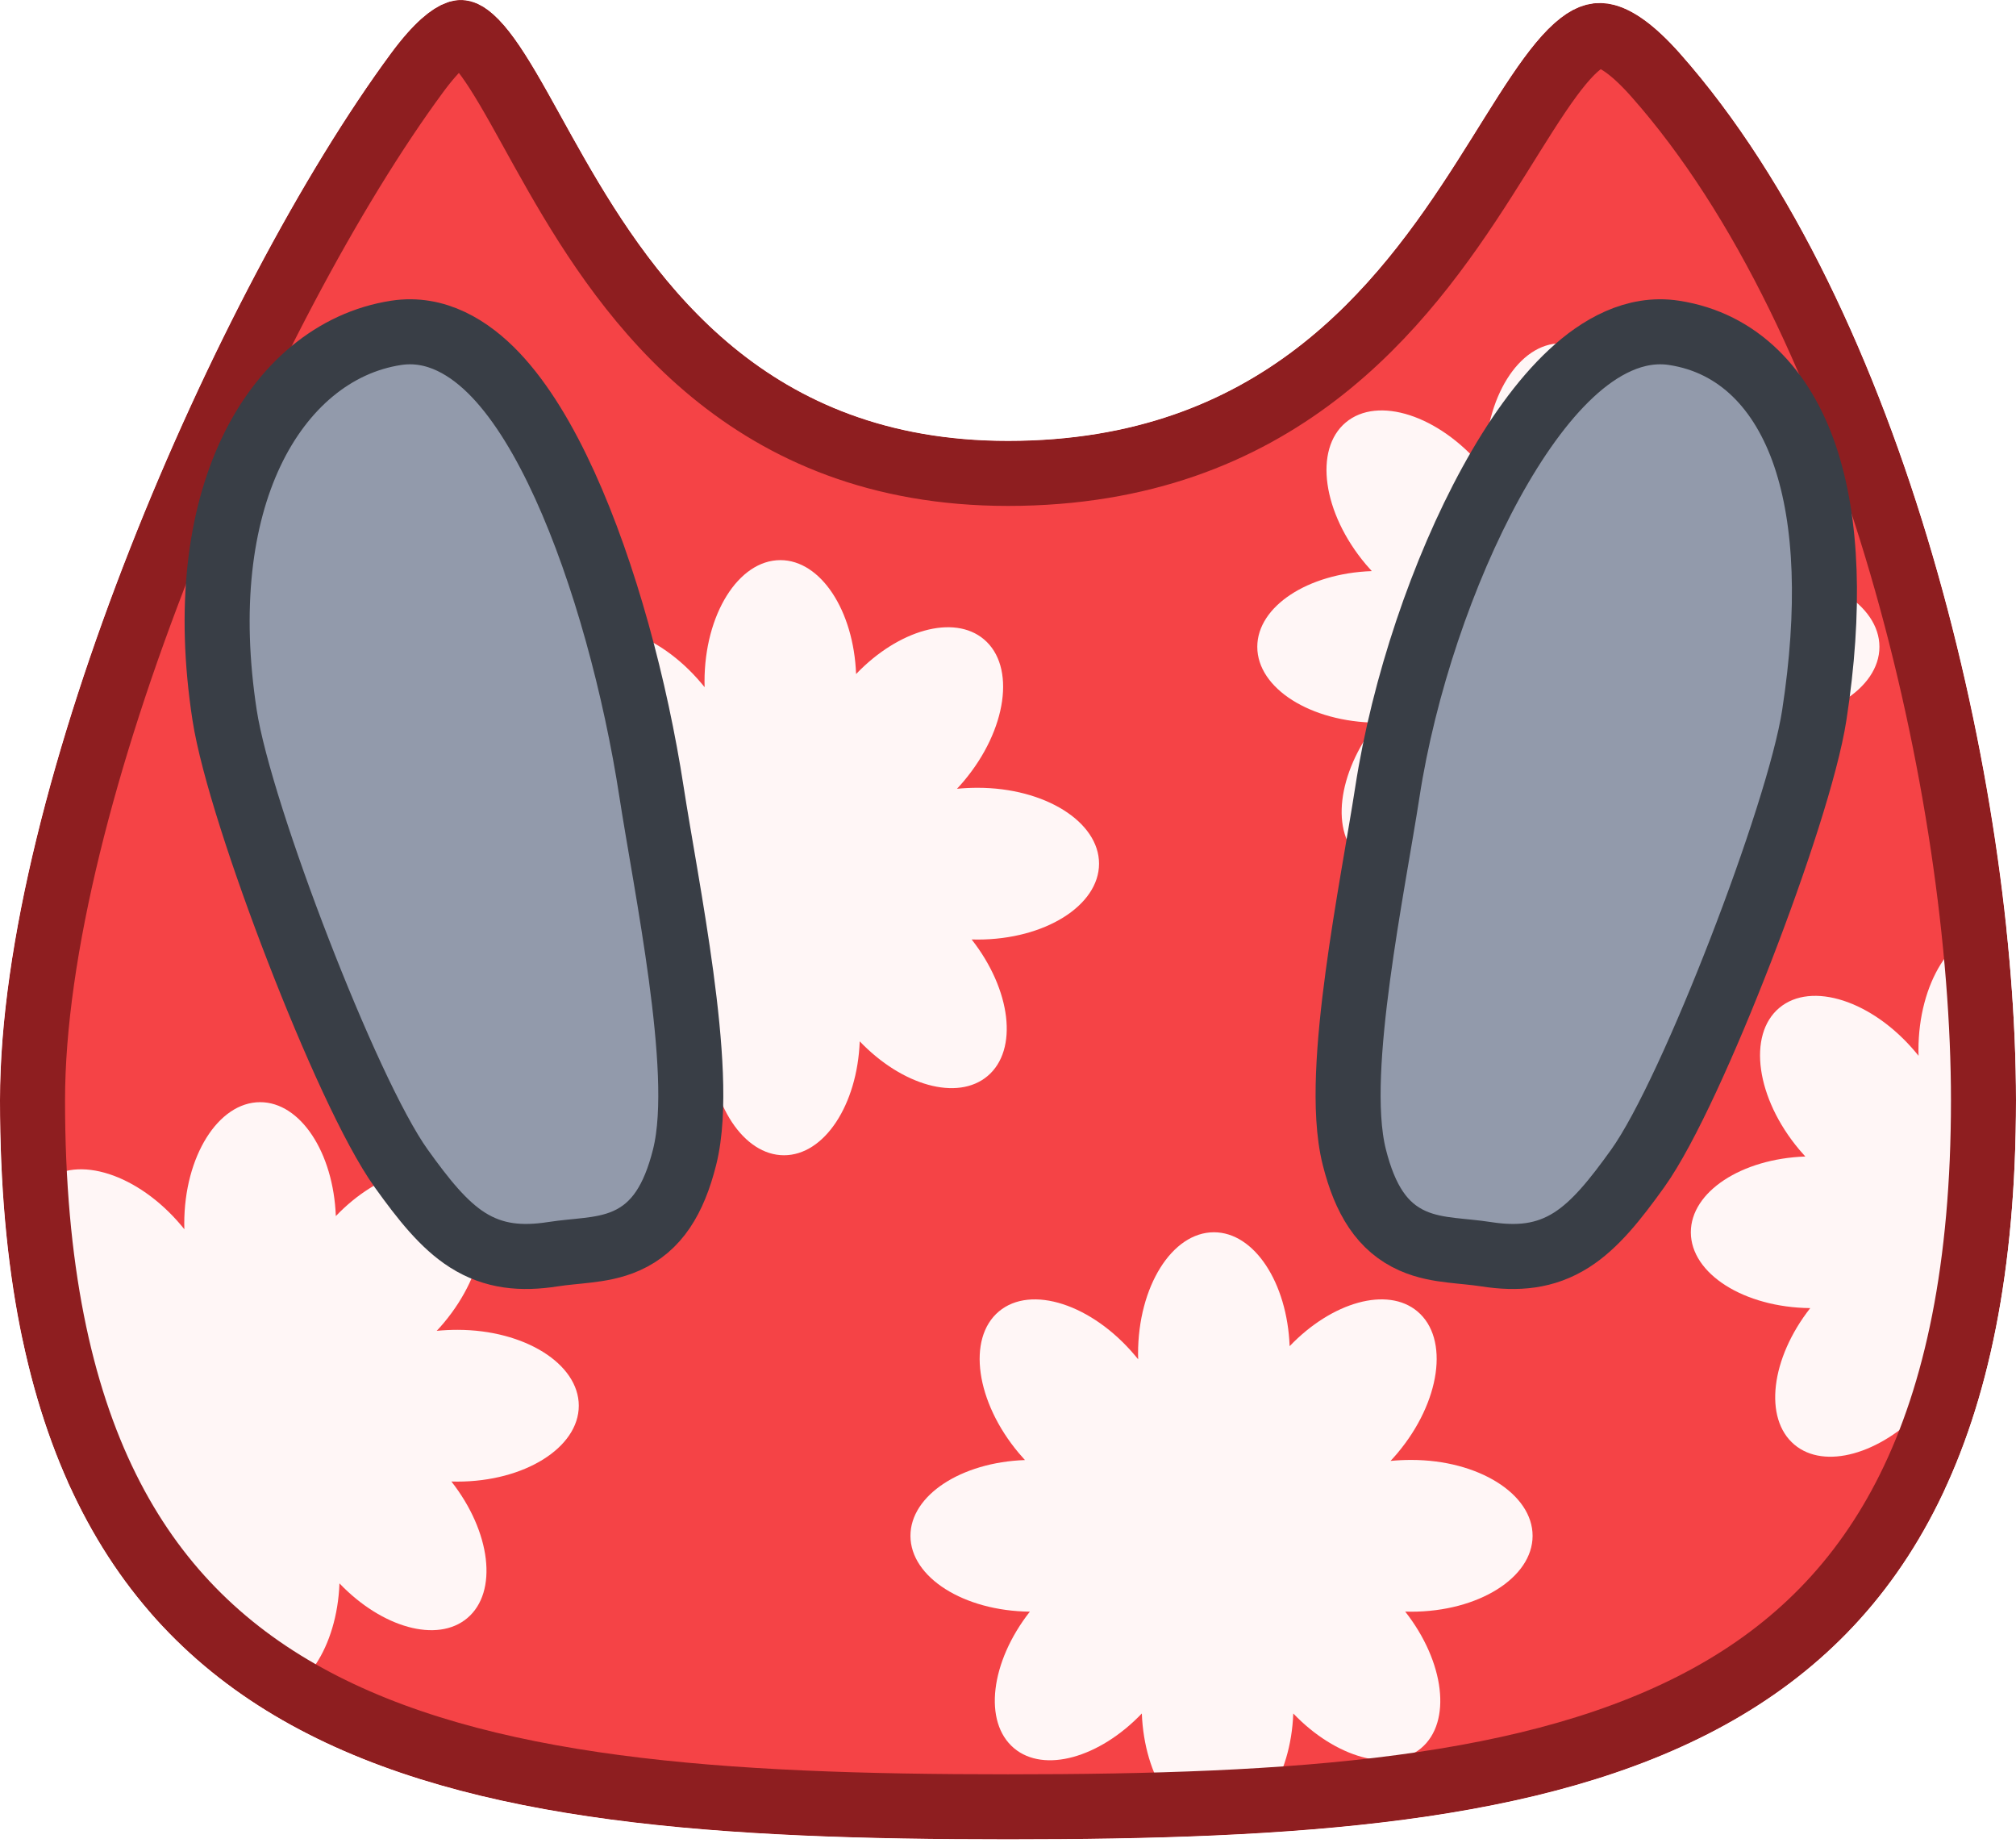
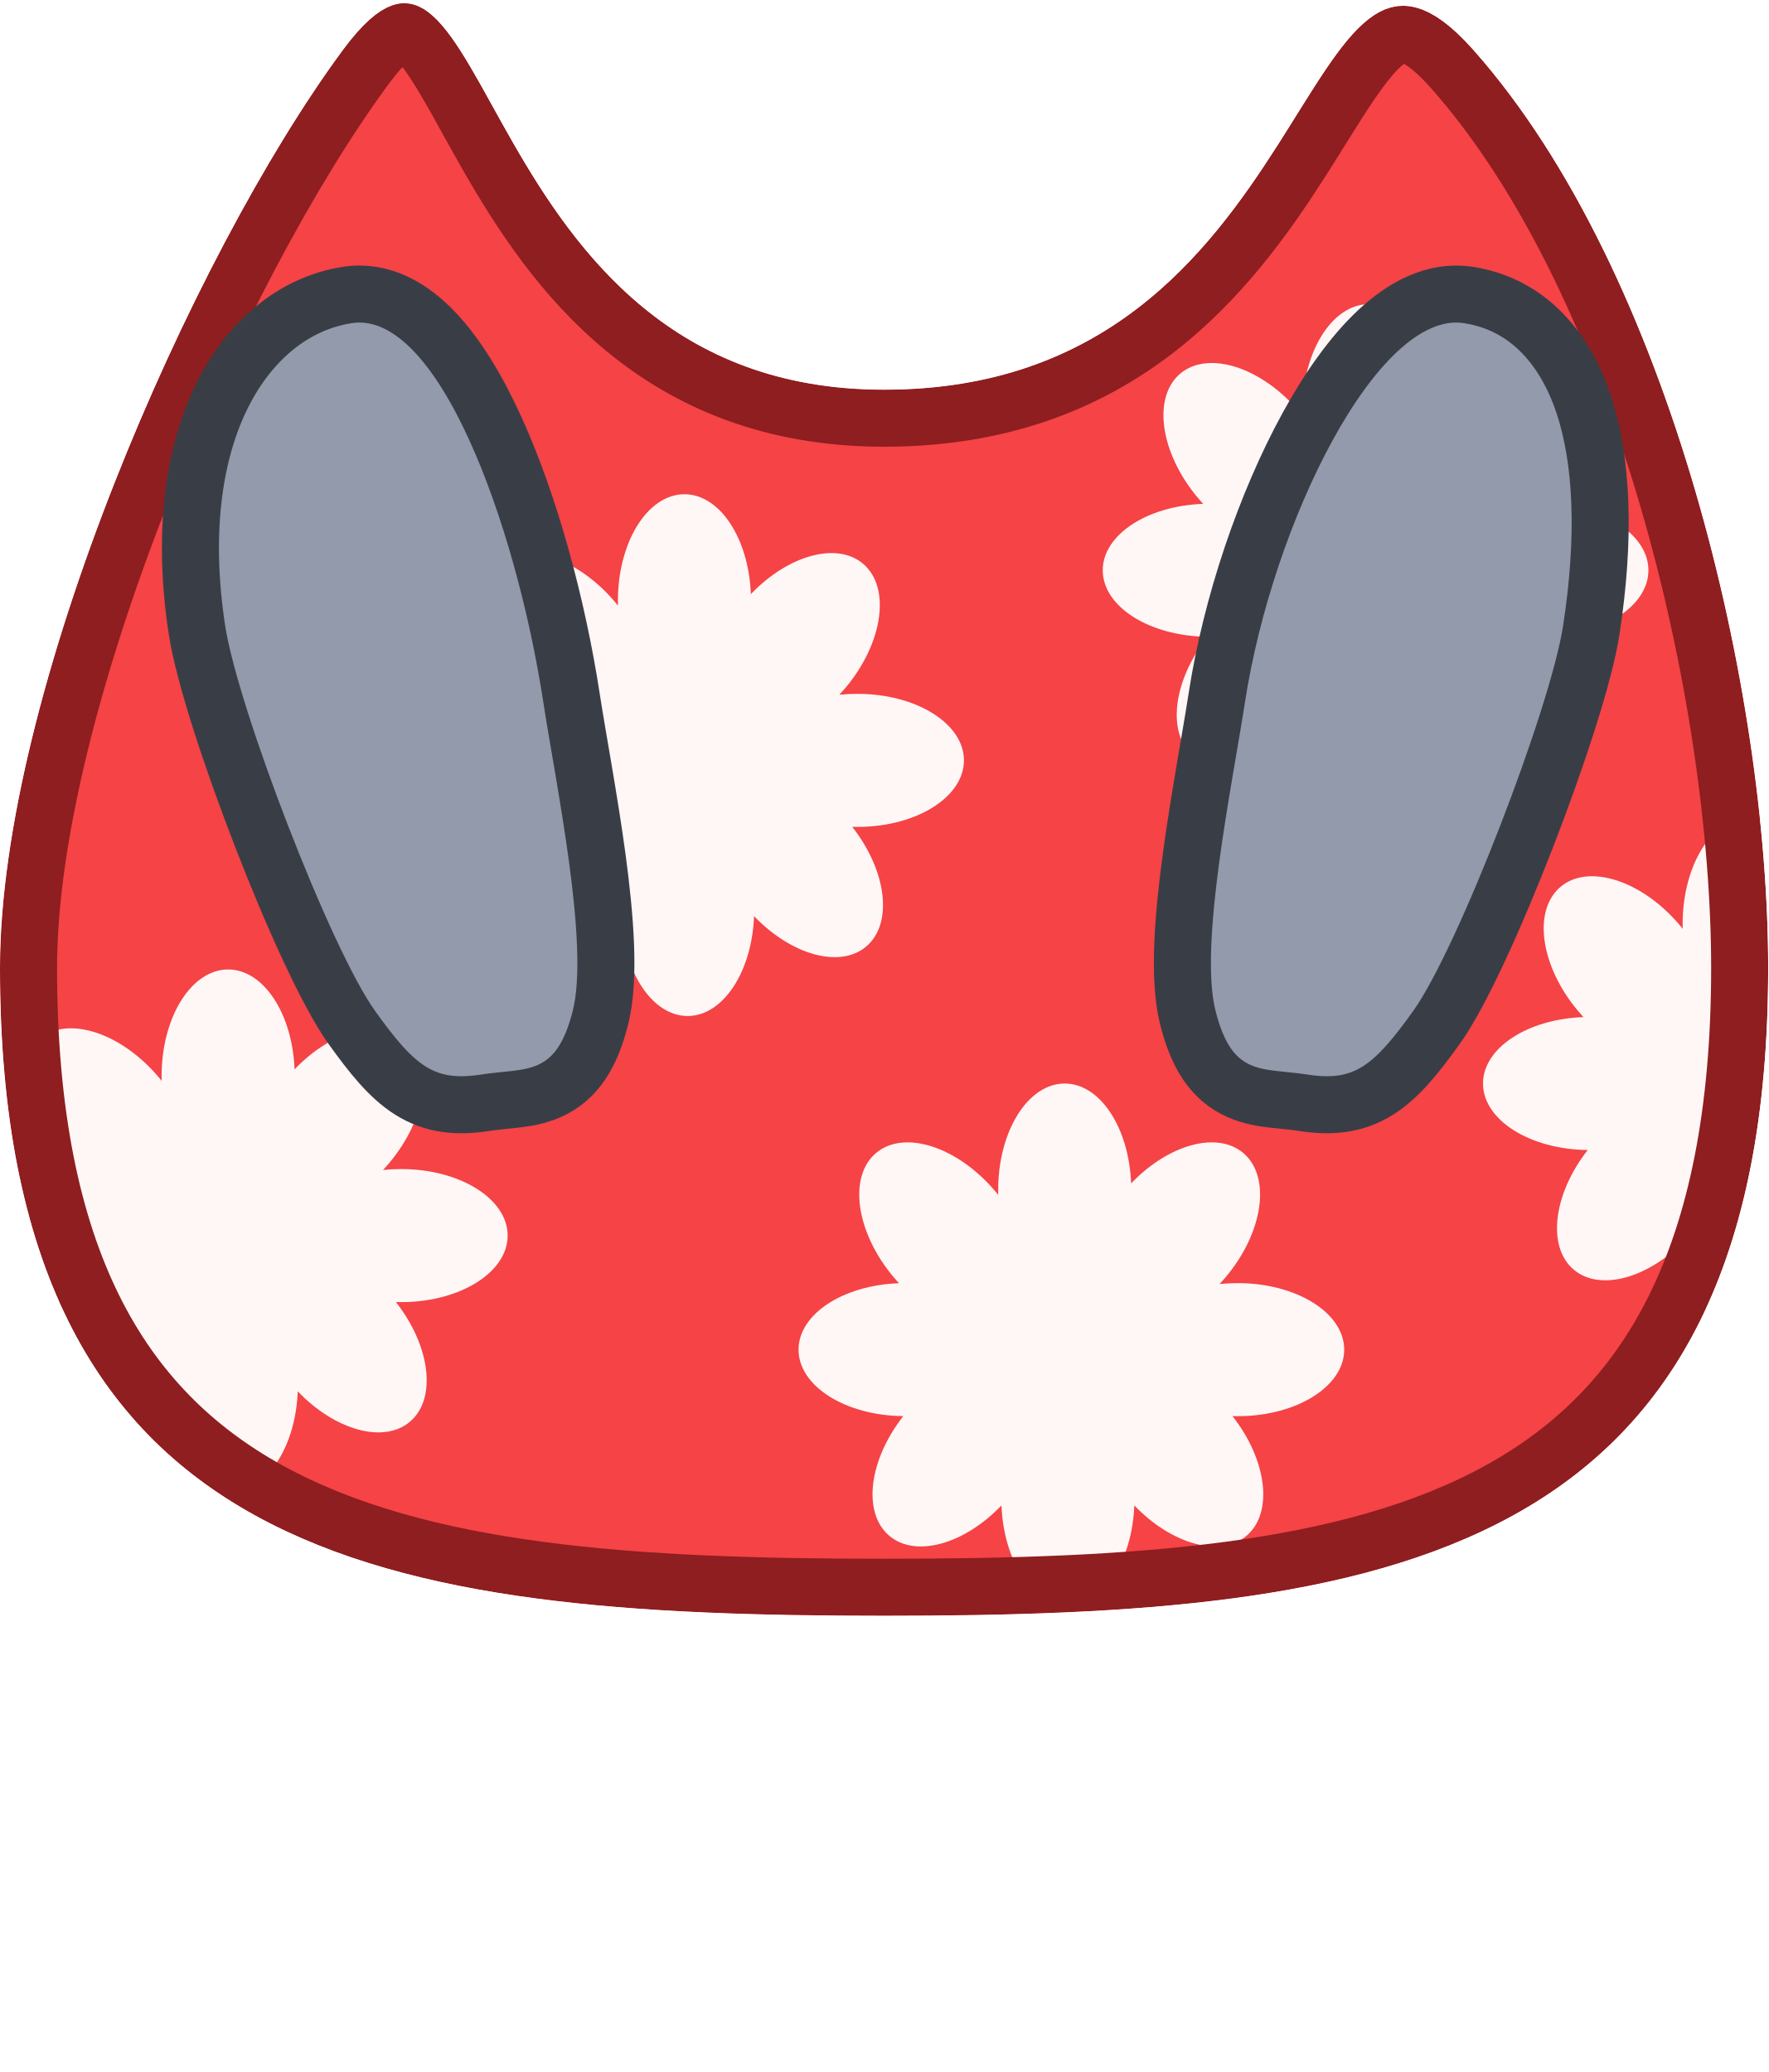
- <svg xmlns="http://www.w3.org/2000/svg" width="93" height="85" viewBox="0 0 93 85" fill="none">
+ <svg xmlns="http://www.w3.org/2000/svg" width="93" height="109" viewBox="0 0 93 109" fill="none">
  <mask id="mask0_257_561" style="mask-type:alpha" maskUnits="userSpaceOnUse" x="0" y="0" width="93" height="85">
-     <path d="M21.13 1.526C21.233 1.492 21.366 1.434 21.758 1.781C22.221 2.192 22.755 2.941 23.433 4.091C24.124 5.263 24.776 6.508 25.664 8.058C29.061 13.985 34.556 21.834 46.5 21.834C58.894 21.834 64.71 14.152 68.467 8.271C69.427 6.768 70.194 5.481 70.959 4.347C71.722 3.215 72.347 2.452 72.909 2.018C73.409 1.631 73.74 1.588 74.077 1.675C74.538 1.793 75.285 2.229 76.377 3.462C81.374 9.103 85.169 17.337 87.712 26.032C90.25 34.709 91.5 43.702 91.5 50.751C91.5 58.441 90.255 64.247 88.075 68.645C85.908 73.02 82.778 76.082 78.853 78.243C70.891 82.629 59.653 83.334 46.5 83.334C33.347 83.334 22.109 82.629 14.146 78.243C10.222 76.082 7.092 73.02 4.925 68.645C2.745 64.247 1.5 58.441 1.5 50.751C1.5 43.827 3.918 34.689 7.396 25.845C10.867 17.021 15.317 8.676 19.238 3.357C20.204 2.048 20.824 1.629 21.13 1.526Z" fill="#87D1FF" stroke="#3696D6" stroke-width="3" />
+     <path d="M21.13 1.692C21.233 1.658 21.366 1.6 21.758 1.947C22.221 2.358 22.755 3.107 23.433 4.257C24.124 5.429 24.776 6.674 25.664 8.224C29.061 14.151 34.556 22 46.5 22C58.894 22 64.71 14.318 68.467 8.438C69.427 6.934 70.194 5.647 70.959 4.513C71.722 3.381 72.347 2.618 72.909 2.184C73.409 1.797 73.74 1.754 74.077 1.841C74.538 1.959 75.285 2.395 76.377 3.628C81.374 9.269 85.169 17.504 87.712 26.198C90.25 34.875 91.5 43.868 91.5 50.917C91.5 58.608 90.255 64.413 88.075 68.811C85.908 73.186 82.778 76.248 78.853 78.409C70.891 82.795 59.653 83.5 46.5 83.5C33.347 83.5 22.109 82.795 14.146 78.409C10.222 76.248 7.092 73.186 4.925 68.811C2.745 64.413 1.5 58.608 1.5 50.917C1.5 43.993 3.918 34.855 7.396 26.011C10.867 17.187 15.317 8.842 19.238 3.523C20.204 2.214 20.824 1.795 21.13 1.692Z" fill="#87D1FF" stroke="#3696D6" stroke-width="3" />
  </mask>
  <g mask="url(#mask0_257_561)">
-     <path d="M93 50.751C93 82.124 72.705 84.834 46.5 84.834C20.295 84.834 0 82.124 0 50.751C0 36.345 9.992 13.37 18.031 2.467C26.069 -8.436 24.328 20.334 46.5 20.334C69.672 20.334 68.203 -8.029 77.5 2.467C87.904 14.213 93 36.345 93 50.751Z" fill="#F54346" />
-     <path d="M12 50.834C13.86 50.834 15.38 53.156 15.492 56.088C17.446 54.046 20.003 53.321 21.389 54.486C22.868 55.73 22.453 58.658 20.463 61.025C20.362 61.145 20.256 61.263 20.146 61.38C20.469 61.349 20.789 61.334 21.101 61.334C24.193 61.334 26.7 62.901 26.7 64.834C26.7 66.767 24.193 68.334 21.101 68.334C21.009 68.334 20.916 68.332 20.823 68.329C22.646 70.651 22.986 73.427 21.556 74.63C20.17 75.795 17.614 75.07 15.66 73.028C15.549 75.96 14.027 78.282 12.167 78.282C10.307 78.282 8.785 75.96 8.674 73.028C6.72 75.07 4.164 75.795 2.778 74.63C1.349 73.428 1.687 70.653 3.508 68.332C0.458 68.301 -2 66.748 -2 64.834C-2 62.968 0.337 61.443 3.282 61.34C3.187 61.236 3.093 61.131 3.004 61.025C1.013 58.658 0.6 55.73 2.079 54.486C3.559 53.243 6.371 54.153 8.361 56.52C8.409 56.577 8.457 56.635 8.504 56.694C8.502 56.607 8.5 56.52 8.5 56.434C8.5 53.341 10.067 50.834 12 50.834Z" fill="#FFF6F6" />
-     <path d="M36 25.834C37.86 25.834 39.38 28.156 39.492 31.088C41.446 29.046 44.003 28.321 45.389 29.486C46.868 30.73 46.453 33.658 44.463 36.025C44.362 36.145 44.255 36.263 44.147 36.38C44.469 36.349 44.789 36.334 45.101 36.334C48.193 36.334 50.7 37.901 50.7 39.834C50.7 41.767 48.193 43.334 45.101 43.334C45.009 43.334 44.916 43.332 44.823 43.329C46.646 45.651 46.986 48.427 45.556 49.63C44.17 50.795 41.614 50.07 39.66 48.028C39.549 50.96 38.027 53.282 36.167 53.282C34.307 53.282 32.785 50.96 32.674 48.028C30.72 50.07 28.164 50.795 26.778 49.63C25.349 48.428 25.687 45.653 27.508 43.332C24.458 43.301 22 41.748 22 39.834C22 37.968 24.337 36.443 27.282 36.34C27.187 36.236 27.093 36.131 27.004 36.025C25.013 33.658 24.6 30.73 26.079 29.486C27.558 28.243 30.371 29.153 32.361 31.52C32.409 31.577 32.457 31.635 32.504 31.694C32.502 31.607 32.5 31.52 32.5 31.434C32.5 28.341 34.067 25.834 36 25.834Z" fill="#FFF6F6" />
-     <path d="M56 56.834C57.86 56.834 59.38 59.156 59.492 62.088C61.446 60.046 64.003 59.321 65.389 60.486C66.868 61.73 66.453 64.658 64.463 67.025C64.362 67.145 64.255 67.263 64.147 67.38C64.469 67.349 64.789 67.334 65.101 67.334C68.193 67.334 70.7 68.901 70.7 70.834C70.7 72.767 68.193 74.334 65.101 74.334C65.009 74.334 64.916 74.332 64.823 74.329C66.646 76.651 66.986 79.427 65.556 80.63C64.17 81.795 61.614 81.07 59.66 79.028C59.549 81.96 58.027 84.282 56.167 84.282C54.307 84.282 52.785 81.96 52.674 79.028C50.72 81.07 48.164 81.795 46.778 80.63C45.349 79.428 45.687 76.653 47.508 74.332C44.458 74.301 42 72.748 42 70.834C42 68.968 44.337 67.443 47.282 67.34C47.187 67.236 47.093 67.131 47.004 67.025C45.013 64.658 44.6 61.73 46.079 60.486C47.559 59.243 50.371 60.153 52.361 62.52C52.409 62.577 52.457 62.635 52.504 62.694C52.502 62.607 52.5 62.52 52.5 62.434C52.5 59.341 54.067 56.834 56 56.834Z" fill="#FFF6F6" />
-     <path d="M72 15.834C73.86 15.834 75.38 18.156 75.492 21.088C77.446 19.046 80.003 18.321 81.389 19.486C82.868 20.73 82.453 23.658 80.463 26.025C80.362 26.145 80.255 26.262 80.147 26.38C80.469 26.349 80.789 26.334 81.101 26.334C84.193 26.334 86.7 27.901 86.7 29.834C86.7 31.767 84.193 33.334 81.101 33.334C81.009 33.334 80.916 33.332 80.823 33.329C82.646 35.651 82.986 38.427 81.556 39.63C80.17 40.795 77.614 40.07 75.66 38.028C75.549 40.96 74.027 43.282 72.167 43.282C70.307 43.282 68.785 40.96 68.674 38.028C66.72 40.07 64.164 40.795 62.778 39.63C61.349 38.428 61.687 35.653 63.508 33.332C60.458 33.301 58 31.748 58 29.834C58 27.968 60.337 26.443 63.282 26.34C63.187 26.236 63.093 26.131 63.004 26.025C61.013 23.658 60.6 20.73 62.079 19.486C63.559 18.243 66.371 19.153 68.361 21.52C68.409 21.577 68.457 21.635 68.504 21.694C68.501 21.607 68.5 21.52 68.5 21.434C68.5 18.341 70.067 15.834 72 15.834Z" fill="#FFF6F6" />
-     <path d="M92 42.834C93.86 42.834 95.38 45.156 95.492 48.088C97.446 46.046 100.003 45.321 101.389 46.486C102.868 47.73 102.453 50.658 100.463 53.025C100.362 53.145 100.256 53.263 100.146 53.38C100.469 53.349 100.789 53.334 101.101 53.334C104.193 53.334 106.7 54.901 106.7 56.834C106.7 58.767 104.193 60.334 101.101 60.334C101.009 60.334 100.916 60.332 100.823 60.329C102.646 62.651 102.986 65.427 101.556 66.63C100.17 67.795 97.614 67.07 95.66 65.028C95.549 67.96 94.027 70.282 92.167 70.282C90.307 70.282 88.785 67.96 88.674 65.028C86.72 67.07 84.164 67.795 82.778 66.63C81.349 65.428 81.687 62.653 83.508 60.332C80.458 60.301 78 58.748 78 56.834C78 54.968 80.337 53.443 83.282 53.34C83.187 53.236 83.093 53.131 83.004 53.025C81.013 50.658 80.6 47.73 82.079 46.486C83.558 45.243 86.371 46.153 88.361 48.52C88.409 48.577 88.457 48.635 88.504 48.694C88.501 48.607 88.5 48.52 88.5 48.434C88.5 45.341 90.067 42.834 92 42.834Z" fill="#FFF6F6" />
-     <path d="M21.13 1.526C21.233 1.492 21.366 1.434 21.758 1.781C22.221 2.192 22.755 2.941 23.433 4.091C24.124 5.263 24.776 6.508 25.664 8.058C29.061 13.985 34.556 21.834 46.5 21.834C58.894 21.834 64.71 14.152 68.467 8.271C69.427 6.768 70.194 5.481 70.959 4.347C71.722 3.215 72.347 2.452 72.909 2.018C73.409 1.631 73.74 1.588 74.077 1.675C74.538 1.793 75.285 2.229 76.377 3.462C81.374 9.103 85.169 17.337 87.712 26.032C90.25 34.709 91.5 43.702 91.5 50.751C91.5 58.441 90.255 64.247 88.075 68.645C85.908 73.02 82.778 76.082 78.853 78.243C70.891 82.629 59.653 83.334 46.5 83.334C33.347 83.334 22.109 82.629 14.146 78.243C10.222 76.082 7.092 73.02 4.925 68.645C2.745 64.247 1.5 58.441 1.5 50.751C1.5 43.827 3.918 34.689 7.396 25.845C10.867 17.021 15.317 8.676 19.238 3.357C20.204 2.048 20.824 1.629 21.13 1.526Z" stroke="#8E1E20" stroke-width="3" />
+     <path d="M93 50.917C93 82.29 72.705 85 46.5 85C20.295 85 0 82.29 0 50.917C0 36.511 9.992 13.536 18.031 2.633C26.069 -8.27 24.328 20.5 46.5 20.5C69.672 20.5 68.203 -7.863 77.5 2.633C87.904 14.379 93 36.511 93 50.917Z" fill="#F54346" />
+     <path d="M12 51C13.86 51 15.38 53.322 15.492 56.254C17.446 54.212 20.003 53.487 21.389 54.652C22.868 55.897 22.453 58.824 20.463 61.191C20.362 61.311 20.256 61.428 20.146 61.546C20.469 61.515 20.789 61.5 21.101 61.5C24.193 61.5 26.7 63.067 26.7 65C26.7 66.933 24.193 68.5 21.101 68.5C21.009 68.5 20.916 68.498 20.823 68.495C22.646 70.817 22.986 73.593 21.556 74.796C20.17 75.961 17.614 75.236 15.66 73.194C15.549 76.126 14.027 78.448 12.167 78.448C10.307 78.448 8.785 76.126 8.674 73.194C6.72 75.236 4.164 75.961 2.778 74.796C1.349 73.594 1.687 70.819 3.508 68.498C0.458 68.467 -2 66.914 -2 65C-2 63.134 0.337 61.609 3.282 61.506C3.187 61.402 3.093 61.297 3.004 61.191C1.013 58.824 0.6 55.896 2.079 54.652C3.559 53.409 6.371 54.319 8.361 56.685C8.409 56.743 8.457 56.801 8.504 56.86C8.502 56.773 8.5 56.686 8.5 56.6C8.5 53.507 10.067 51 12 51Z" fill="#FFF6F6" />
+     <path d="M36 26C37.86 26 39.38 28.322 39.492 31.254C41.446 29.212 44.003 28.487 45.389 29.652C46.868 30.896 46.453 33.824 44.463 36.191C44.362 36.311 44.255 36.428 44.147 36.546C44.469 36.515 44.789 36.5 45.101 36.5C48.193 36.5 50.7 38.067 50.7 40C50.7 41.933 48.193 43.5 45.101 43.5C45.009 43.5 44.916 43.498 44.823 43.495C46.646 45.817 46.986 48.593 45.556 49.796C44.17 50.961 41.614 50.236 39.66 48.194C39.549 51.126 38.027 53.448 36.167 53.448C34.307 53.448 32.785 51.126 32.674 48.194C30.72 50.236 28.164 50.961 26.778 49.796C25.349 48.594 25.687 45.819 27.508 43.498C24.458 43.467 22 41.914 22 40C22 38.134 24.337 36.609 27.282 36.506C27.187 36.402 27.093 36.297 27.004 36.191C25.013 33.824 24.6 30.896 26.079 29.652C27.558 28.409 30.371 29.319 32.361 31.686C32.409 31.743 32.457 31.801 32.504 31.86C32.502 31.773 32.5 31.686 32.5 31.6C32.5 28.507 34.067 26 36 26Z" fill="#FFF6F6" />
+     <path d="M56 57C57.86 57 59.38 59.322 59.492 62.254C61.446 60.212 64.003 59.487 65.389 60.652C66.868 61.897 66.453 64.824 64.463 67.191C64.362 67.311 64.255 67.428 64.147 67.546C64.469 67.515 64.789 67.5 65.101 67.5C68.193 67.5 70.7 69.067 70.7 71C70.7 72.933 68.193 74.5 65.101 74.5C65.009 74.5 64.916 74.498 64.823 74.495C66.646 76.817 66.986 79.593 65.556 80.796C64.17 81.961 61.614 81.236 59.66 79.194C59.549 82.126 58.027 84.448 56.167 84.448C54.307 84.448 52.785 82.126 52.674 79.194C50.72 81.236 48.164 81.961 46.778 80.796C45.349 79.594 45.687 76.819 47.508 74.498C44.458 74.467 42 72.914 42 71C42 69.134 44.337 67.609 47.282 67.506C47.187 67.402 47.093 67.297 47.004 67.191C45.013 64.824 44.6 61.896 46.079 60.652C47.559 59.409 50.371 60.319 52.361 62.685C52.409 62.743 52.457 62.801 52.504 62.86C52.502 62.773 52.5 62.686 52.5 62.6C52.5 59.507 54.067 57 56 57Z" fill="#FFF6F6" />
+     <path d="M72 16C73.86 16 75.38 18.322 75.492 21.254C77.446 19.212 80.003 18.487 81.389 19.652C82.868 20.896 82.453 23.824 80.463 26.191C80.362 26.311 80.255 26.428 80.147 26.546C80.469 26.515 80.789 26.5 81.101 26.5C84.193 26.5 86.7 28.067 86.7 30C86.7 31.933 84.193 33.5 81.101 33.5C81.009 33.5 80.916 33.498 80.823 33.495C82.646 35.817 82.986 38.593 81.556 39.796C80.17 40.961 77.614 40.236 75.66 38.194C75.549 41.126 74.027 43.448 72.167 43.448C70.307 43.448 68.785 41.126 68.674 38.194C66.72 40.236 64.164 40.961 62.778 39.796C61.349 38.594 61.687 35.819 63.508 33.498C60.458 33.467 58 31.914 58 30C58 28.134 60.337 26.609 63.282 26.506C63.187 26.402 63.093 26.297 63.004 26.191C61.013 23.824 60.6 20.896 62.079 19.652C63.559 18.409 66.371 19.319 68.361 21.686C68.409 21.743 68.457 21.801 68.504 21.86C68.501 21.773 68.5 21.686 68.5 21.6C68.5 18.507 70.067 16 72 16Z" fill="#FFF6F6" />
+     <path d="M92 43C93.86 43 95.38 45.322 95.492 48.254C97.446 46.212 100.003 45.487 101.389 46.652C102.868 47.897 102.453 50.824 100.463 53.191C100.362 53.311 100.256 53.428 100.146 53.546C100.469 53.515 100.789 53.5 101.101 53.5C104.193 53.5 106.7 55.067 106.7 57C106.7 58.933 104.193 60.5 101.101 60.5C101.009 60.5 100.916 60.498 100.823 60.495C102.646 62.817 102.986 65.593 101.556 66.796C100.17 67.961 97.614 67.236 95.66 65.194C95.549 68.126 94.027 70.448 92.167 70.448C90.307 70.448 88.785 68.126 88.674 65.194C86.72 67.236 84.164 67.961 82.778 66.796C81.349 65.594 81.687 62.819 83.508 60.498C80.458 60.467 78 58.914 78 57C78 55.134 80.337 53.609 83.282 53.506C83.187 53.402 83.093 53.297 83.004 53.191C81.013 50.824 80.6 47.896 82.079 46.652C83.558 45.409 86.371 46.319 88.361 48.685C88.409 48.743 88.457 48.801 88.504 48.86C88.501 48.773 88.5 48.686 88.5 48.6C88.5 45.507 90.067 43 92 43Z" fill="#FFF6F6" />
+     <path d="M21.13 1.692C21.233 1.658 21.366 1.6 21.758 1.947C22.221 2.358 22.755 3.107 23.433 4.257C24.124 5.429 24.776 6.674 25.664 8.224C29.061 14.151 34.556 22 46.5 22C58.894 22 64.71 14.318 68.467 8.438C69.427 6.934 70.194 5.647 70.959 4.513C71.722 3.381 72.347 2.618 72.909 2.184C73.409 1.797 73.74 1.754 74.077 1.841C74.538 1.959 75.285 2.395 76.377 3.628C81.374 9.269 85.169 17.504 87.712 26.198C90.25 34.875 91.5 43.868 91.5 50.917C91.5 58.608 90.255 64.413 88.075 68.811C85.908 73.186 82.778 76.248 78.853 78.409C70.891 82.795 59.653 83.5 46.5 83.5C33.347 83.5 22.109 82.795 14.146 78.409C10.222 76.248 7.092 73.186 4.925 68.811C2.745 64.413 1.5 58.608 1.5 50.917C1.5 43.993 3.918 34.855 7.396 26.011C10.867 17.187 15.317 8.842 19.238 3.523C20.204 2.214 20.824 1.795 21.13 1.692Z" stroke="#8E1E20" stroke-width="3" />
  </g>
-   <path d="M27.114 57.662C26.509 57.734 26.089 57.757 25.5 57.847C24.059 58.069 22.79 57.969 21.562 57.19C20.465 56.493 19.539 55.326 18.508 53.889C17.21 52.08 15.345 47.922 13.76 43.83C12.167 39.72 10.723 35.331 10.361 32.982C9.602 28.043 10.136 23.919 11.575 20.871C13.017 17.818 15.41 15.792 18.272 15.352C20.108 15.069 21.673 16.039 22.865 17.294C24.072 18.565 25.136 20.362 26.053 22.376C27.896 26.422 29.316 31.72 30.058 36.54C30.376 38.609 31.004 41.927 31.418 45.003C31.628 46.566 31.794 48.132 31.848 49.546C31.902 50.935 31.853 52.288 31.58 53.374C31.088 55.324 30.299 56.601 28.895 57.226C28.281 57.5 27.646 57.599 27.114 57.662Z" fill="#929AAB" stroke="#393E46" stroke-width="3" />
-   <path d="M66.943 57.662C67.548 57.734 67.968 57.757 68.557 57.847C69.998 58.069 71.267 57.969 72.495 57.19C73.591 56.493 74.518 55.326 75.549 53.889C76.847 52.08 78.711 47.922 80.297 43.83C81.89 39.72 83.334 35.331 83.695 32.982C84.441 28.135 84.295 24.059 83.268 21.029C82.224 17.952 80.195 15.808 77.228 15.352C75.422 15.074 73.78 16.012 72.474 17.23C71.134 18.478 69.882 20.257 68.775 22.276C66.555 26.325 64.752 31.65 63.999 36.54C63.681 38.609 63.052 41.927 62.639 45.003C62.428 46.566 62.263 48.132 62.208 49.546C62.155 50.935 62.203 52.288 62.477 53.374C62.969 55.324 63.758 56.601 65.162 57.226C65.776 57.5 66.411 57.599 66.943 57.662Z" fill="#929AAB" stroke="#393E46" stroke-width="3" />
+   <path d="M27.114 57.828C26.509 57.9 26.089 57.923 25.5 58.014C24.059 58.235 22.79 58.135 21.562 57.356C20.465 56.659 19.539 55.492 18.508 54.055C17.21 52.246 15.345 48.088 13.76 43.996C12.167 39.886 10.723 35.497 10.361 33.148C9.602 28.209 10.136 24.085 11.575 21.037C13.017 17.984 15.41 15.958 18.272 15.518C20.108 15.236 21.673 16.205 22.865 17.46C24.072 18.731 25.136 20.529 26.053 22.542C27.896 26.588 29.316 31.886 30.058 36.706C30.376 38.775 31.004 42.093 31.418 45.169C31.628 46.732 31.794 48.298 31.848 49.712C31.902 51.101 31.853 52.455 31.58 53.54C31.088 55.49 30.299 56.767 28.895 57.392C28.281 57.666 27.646 57.766 27.114 57.828Z" fill="#929AAB" stroke="#393E46" stroke-width="3" />
+   <path d="M66.943 57.828C67.548 57.9 67.968 57.923 68.557 58.014C69.998 58.235 71.267 58.135 72.495 57.356C73.591 56.659 74.518 55.492 75.549 54.055C76.847 52.246 78.711 48.088 80.297 43.996C81.89 39.886 83.334 35.497 83.695 33.148C84.441 28.301 84.295 24.225 83.268 21.196C82.224 18.118 80.195 15.974 77.228 15.518C75.422 15.24 73.78 16.178 72.474 17.396C71.134 18.644 69.882 20.423 68.775 22.442C66.555 26.491 64.752 31.816 63.999 36.706C63.681 38.775 63.052 42.093 62.639 45.169C62.428 46.732 62.263 48.298 62.208 49.712C62.155 51.101 62.203 52.455 62.477 53.54C62.969 55.49 63.758 56.767 65.162 57.392C65.776 57.666 66.411 57.766 66.943 57.828Z" fill="#929AAB" stroke="#393E46" stroke-width="3" />
</svg>
